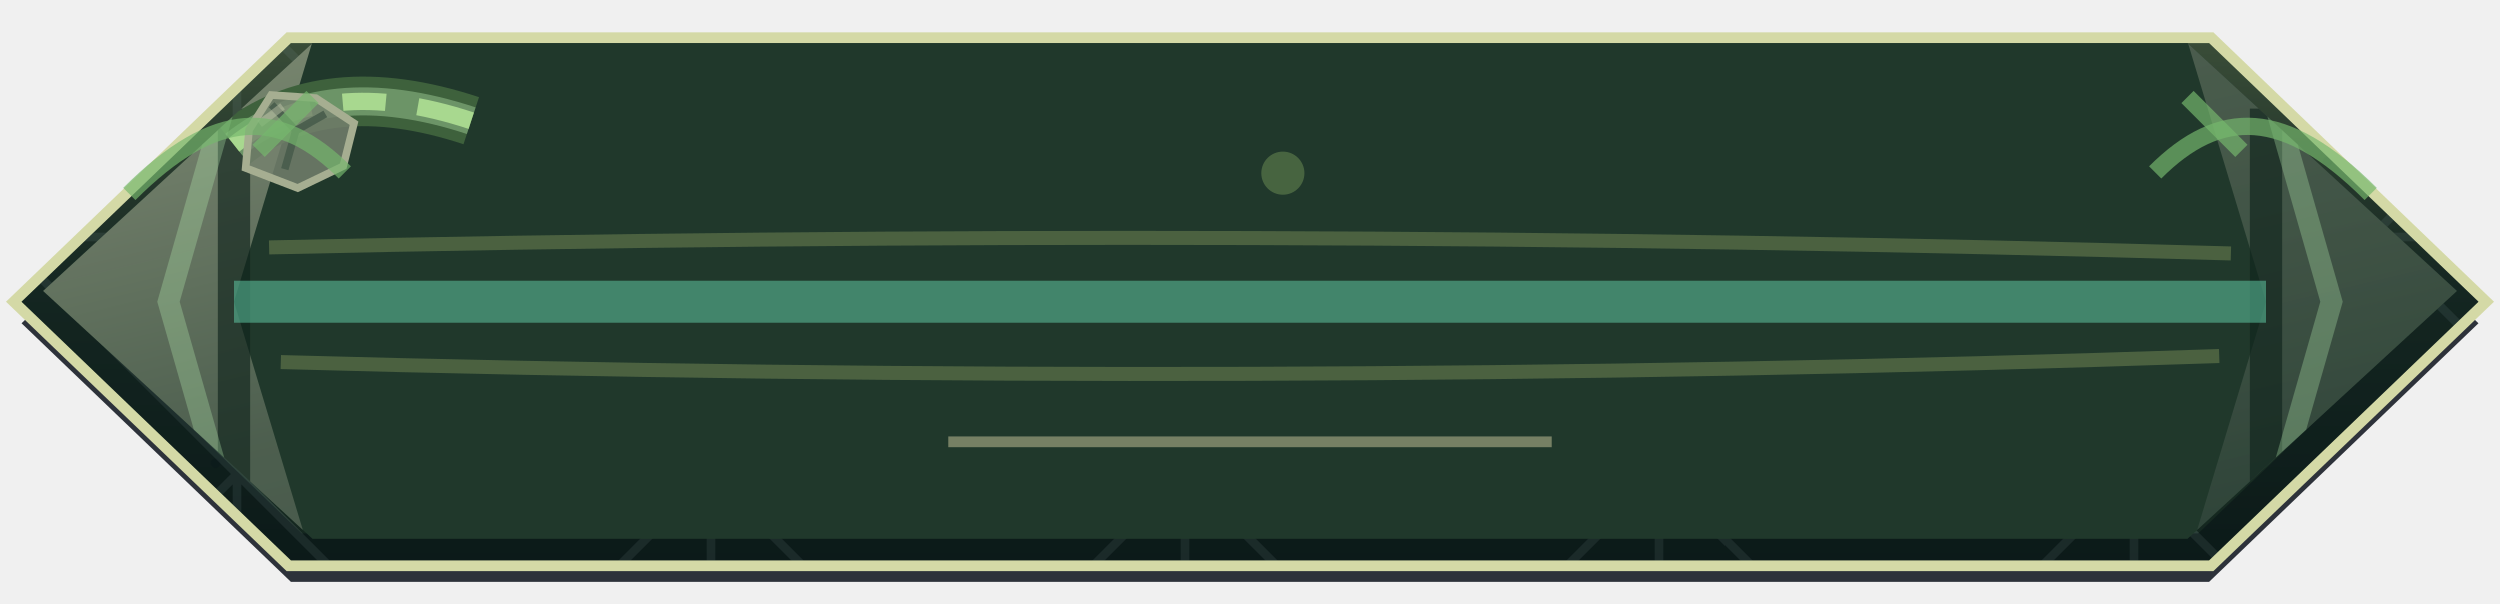
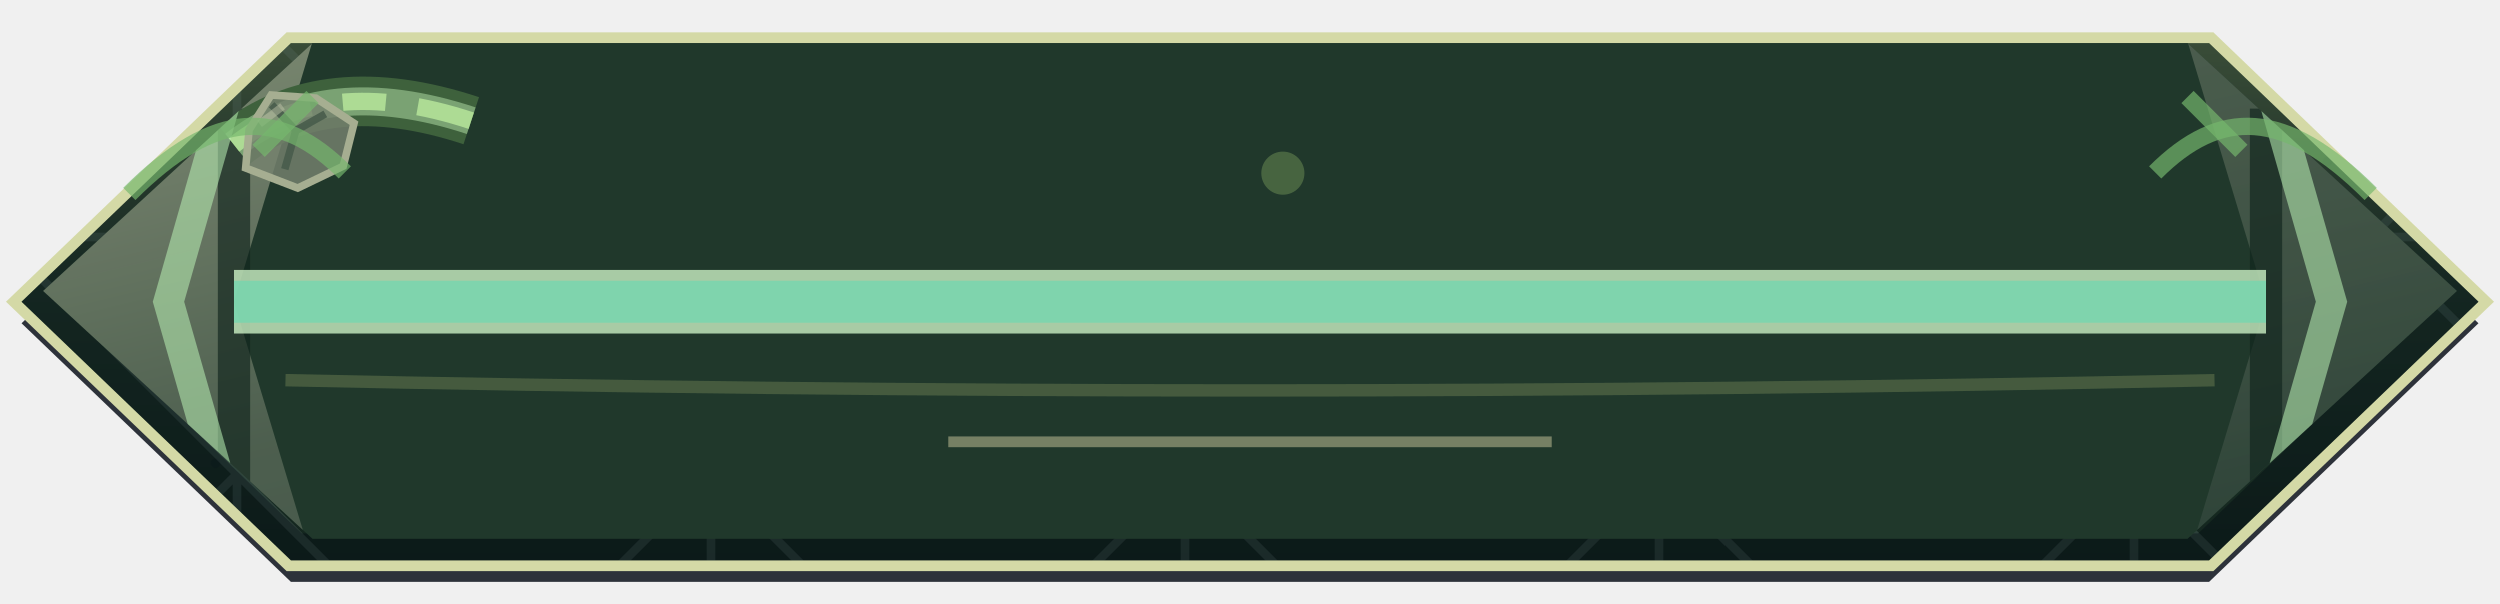
<svg xmlns="http://www.w3.org/2000/svg" width="464" height="112" viewBox="0 0 232 56" role="img" aria-label="M7 secondary-hex-button pressed" data-style="m11-enchanted-forest@0.1.0" data-geometry-shape="wide-hexagon" data-corner-radius="2" data-end-cap-depth="25">
  <defs>
    <linearGradient id="m11-secondary-hex-button-232x56-pressed-plate" x1="0" y1="0" x2="0" y2="1">
      <stop offset="0" stop-color="#5C7650" />
      <stop offset=".48" stop-color="#20382B" />
      <stop offset="1" stop-color="#13251E" />
    </linearGradient>
    <linearGradient id="m11-secondary-hex-button-232x56-pressed-primary" x1="0" y1="0" x2="0" y2="1">
      <stop offset="0" stop-color="#F1E8C8" />
      <stop offset=".45" stop-color="#66D9B2" />
      <stop offset="1" stop-color="#2A856F" />
    </linearGradient>
    <linearGradient id="m11-secondary-hex-button-232x56-pressed-energy" x1="0" y1="0" x2="1" y2="0">
      <stop offset="0" stop-color="#B8E0A5" stop-opacity="0" />
      <stop offset=".5" stop-color="#B8E0A5" stop-opacity=".86" />
      <stop offset="1" stop-color="#B8E0A5" stop-opacity="0" />
    </linearGradient>
    <pattern id="m11-secondary-hex-button-232x56-pressed-grain" width="28" height="28" patternUnits="userSpaceOnUse">
      <circle cx="5" cy="7" r=".6" fill="#FFFFFF" fill-opacity=".12" />
      <circle cx="20" cy="15" r=".45" fill="#061321" fill-opacity=".2" />
    </pattern>
    <pattern id="m11-secondary-hex-button-232x56-pressed-plate-pattern" width="44" height="44" patternUnits="userSpaceOnUse">
      <path d="M0 22H44M22 0V44M0 22L22 0 44 22 22 44Z" fill="none" stroke="#D8FBFF" stroke-opacity=".12" stroke-width=".8" />
    </pattern>
    <mask id="m11-secondary-hex-button-232x56-pressed-mask">
      <path d="M27 4H205L230 28L205 52H27L2 28Z" fill="white" />
    </mask>
  </defs>
  <g opacity="1">
    <g id="m11-secondary-hex-button-232x56-pressed-outer-shadow" data-layer="outer-shadow" transform="translate(0 2)">
      <path d="M27 4H205L230 28L205 52H27L2 28Z" fill="#020812" opacity=".82" />
    </g>
    <g id="m11-secondary-hex-button-232x56-pressed-connected-depth" data-layer="connected-depth" transform="translate(0 1)">
      <path d="M27 4H205L230 28L205 52H27L2 28Z" fill="#071522" opacity=".9" />
    </g>
    <g id="m11-secondary-hex-button-232x56-pressed-outer-frame" data-layer="outer-frame">
      <path d="M27 4H205L230 28L205 52H27L2 28Z" fill="#071421" stroke="#D4D9A6" stroke-width="2" stroke-linejoin="miter" />
    </g>
    <g id="m11-secondary-hex-button-232x56-pressed-inner-plate-fill" data-layer="inner-plate-fill">
      <path d="M27 4H205L230 28L205 52H27L2 28Z" fill="url(#m11-secondary-hex-button-232x56-pressed-plate)" />
    </g>
    <g id="m11-secondary-hex-button-232x56-pressed-surface-grain" data-layer="surface-grain" data-material-source="m8-ice-grain" mask="url(#m11-secondary-hex-button-232x56-pressed-mask)">
      <rect width="232" height="56" fill="url(#m11-secondary-hex-button-232x56-pressed-grain)" />
    </g>
    <g id="m11-secondary-hex-button-232x56-pressed-surface-pattern" data-layer="surface-pattern" data-material-source="m8-crystal-facet-pattern" mask="url(#m11-secondary-hex-button-232x56-pressed-mask)">
      <rect width="232" height="56" fill="url(#m11-secondary-hex-button-232x56-pressed-plate-pattern)" />
    </g>
    <g id="m11-secondary-hex-button-232x56-pressed-side-bevel-shade" data-layer="side-bevel-shade" mask="url(#m11-secondary-hex-button-232x56-pressed-mask)">
      <path d="M27 4H205L230 28L205 52H27L2 28Z" fill="none" stroke="#020812" stroke-opacity=".38" stroke-width="5" />
    </g>
    <g id="m11-secondary-hex-button-232x56-pressed-top-bevel-highlight" data-layer="top-bevel-highlight" mask="url(#m11-secondary-hex-button-232x56-pressed-mask)">
      <path d="M35 10H197" stroke="#FFFFFF" stroke-opacity=".55" stroke-width="3" stroke-linecap="square" />
    </g>
    <g id="m11-secondary-hex-button-232x56-pressed-cold-edge-accent" data-layer="cold-edge-accent" data-material-source="m8-cold-edge-accent" mask="url(#m11-secondary-hex-button-232x56-pressed-mask)">
      <rect x="25" y="8" width="182" height="8" fill="url(#m11-secondary-hex-button-232x56-pressed-energy)" />
    </g>
    <g id="m11-secondary-hex-button-232x56-pressed-ornament-decal" data-layer="ornament-decal" data-material-source="m7-ornament-marks" mask="url(#m11-secondary-hex-button-232x56-pressed-mask)">
      <path d="M33 43h16M183 43h16" stroke="#E6FCFF" stroke-opacity=".5" stroke-width="2" />
    </g>
    <g id="m11-secondary-hex-button-material-stack" data-layer="forest-material-stack" data-material-families="weathered-stone,dark-wood,moss-lichen">
      <path d="M29 4H203L228 27L203 50H29L4 27Z" fill="#20382B" />
    </g>
    <g id="m11-secondary-hex-button-integrated-material-regions" data-layer="forest-integrated-material-regions" data-integration="construction-profile-connected" data-variation-seed="51731" data-density-class="secondary-hex-button" data-cluster-budget="1" data-speckle-budget="1" data-ornament-budget="2" data-profile-stages="3" data-state-contract="contained-energy-compression" data-state="pressed">
      <defs>
        <linearGradient id="m11-secondary-hex-button-stone-construction-depth" x2="1" y2="1">
          <stop stop-color="#BAC0A1" stop-opacity=".76" />
          <stop offset=".42" stop-color="#697765" stop-opacity=".72" />
          <stop offset="1" stop-color="#263C33" stop-opacity=".92" />
        </linearGradient>
        <linearGradient id="m11-secondary-hex-button-wood-construction-depth" x2=".8" y2=".2">
          <stop stop-color="#172B21" />
          <stop offset=".45" stop-color="#4A5B3D" />
          <stop offset=".7" stop-color="#293C2C" />
          <stop offset="1" stop-color="#12251C" />
        </linearGradient>
      </defs>
      <clipPath id="m11-secondary-hex-button-construction-clip">
        <path d="M29 4H203L228 27L203 50H29L4 27Z" />
      </clipPath>
      <g clip-path="url(#m11-secondary-hex-button-construction-clip)">
-         <g data-layer="forest-wood-surface-region" data-material-family="wood" data-growth-vector="horizontal-action" data-construction-profile="growth-vector-body,tapered-relief,masked-termination">
+         <g data-layer="forest-wood-surface-region" data-material-family="wood" data-growth-vector="horizontal-action" data-construction-profile="growth-vector-body,single-recessed-relief,masked-termination">
          <path data-layer="forest-wood-growth-body" d="M21.715 28H210.285" stroke="url(#m11-secondary-hex-button-wood-construction-depth)" stroke-width="34.7" stroke-linecap="round" />
-           <path data-layer="forest-wood-relief-bands" d="M24.972 22.96Q116 20.943 207.028 23.52M26.058 33.6Q116 36.063 205.942 33.04" fill="none" stroke="#8A9C61" stroke-width="1.3" stroke-opacity="0.41" />
+           <path data-layer="forest-wood-relief-bands" data-band-count="1" d="M26.493 35.28Q116 37.183 205.507 35.28" fill="none" stroke="#8A9C61" stroke-width="1.15" stroke-opacity="0.35" />
        </g>
        <g data-layer="forest-stone-surface-region" data-material-family="stone" data-construction-profile="structural-end-plate,contact-occlusion,light-facing-bevel">
          <path d="M0 0H30.16L21.715 28 30.16 56H0ZM232 0H201.84L210.285 28 201.84 56H232Z" fill="url(#m11-secondary-hex-button-stone-construction-depth)" fill-opacity="0.86" />
          <path data-layer="forest-stone-contact-occlusion" d="M21.715 10.08V45.92M210.285 10.08V45.92" stroke="#10241C" stroke-width="3" stroke-opacity=".65" />
          <path data-layer="forest-stone-light-facing-bevel" d="M0 1H30.16M201.84 1H232" stroke="#D9D9B2" stroke-width="1.5" stroke-opacity="0.32" />
        </g>
        <g data-layer="forest-moss-surface-region" data-material-family="moss" data-substrate="stone-wood-end-seam" data-construction-profile="anchored-substrate,irregular-transition,receiver-tint">
          <path data-layer="forest-moss-substrate" d="M21.715 13.44Q30.16 6.72 43.732 11.2" fill="none" stroke="#3E613C" stroke-width="4.6" />
          <path data-layer="forest-moss-coverage-transition" d="M21.715 13.44Q30.16 6.72 43.732 11.2" fill="none" stroke="#9AC979" stroke-width="1.6" stroke-dasharray="8 3 4 3" />
        </g>
-         <g data-layer="forest-living-light-surface-response" data-material-family="living-light" data-light-response="state-bound-material-receivers" data-receiver-opacity="0.48" data-edge-opacity="0.3">
-           <path data-layer="forest-wood-light-receiver" d="M21.715 28H210.285" fill="none" stroke="#66D9B2" stroke-width="3.9" stroke-opacity="0.48" />
-           <path data-layer="forest-edge-light-receiver" d="M21.715 6.72L15.635 28 21.715 49.28M210.285 6.72L216.365 28 210.285 49.28" fill="none" stroke="#B8F0B2" stroke-width="2" stroke-opacity="0.3" />
-           <path data-layer="forest-moss-light-receiver" d="M21.715 13.44Q30.16 6.72 43.732 11.2" fill="none" stroke="#C4F3B7" stroke-width="2.6" stroke-opacity="0.35" />
+         <g data-layer="forest-living-light-surface-response" data-material-family="living-light" data-light-response="state-bound-material-receivers" data-receiver-opacity="0.62" data-edge-opacity="0.56">
+           <path data-layer="forest-state-receiver-pulse" data-state-response="pressed" d="M21.715 28H210.285" fill="none" stroke="#D8FFD0" stroke-width="5.9" stroke-opacity="0.74" />
+           <path data-layer="forest-wood-light-receiver" d="M21.715 28H210.285" fill="none" stroke="#66D9B2" stroke-width="3.9" stroke-opacity="0.62" />
+           <path data-layer="forest-edge-light-receiver" d="M21.715 6.72L15.635 28 21.715 49.28M210.285 6.72L216.365 28 210.285 49.28" fill="none" stroke="#B8F0B2" stroke-width="2.8" stroke-opacity="0.56" />
+           <path data-layer="forest-moss-light-receiver" d="M21.715 13.44Q30.16 6.72 43.732 11.2" fill="none" stroke="#C4F3B7" stroke-width="2.6" stroke-opacity="0.45" />
        </g>
      </g>
    </g>
    <g id="m11-secondary-hex-button-authored-material-clusters" data-layer="forest-authored-material-clusters" data-material-families="stone,wood,moss" data-variation-seed="51731" data-cluster-count="1" data-cluster-scale="component" data-placement="construction-anchor-budgeted">
      <clipPath id="m11-secondary-hex-button-cluster-clip">
        <path d="M29 4H203L228 27L203 50H29L4 27Z" />
      </clipPath>
      <g clip-path="url(#m11-secondary-hex-button-cluster-clip)">
        <g data-layer="forest-authored-cluster" data-cluster-kind="stone-chip" transform="translate(28.0 13.0) rotate(-3)">
          <g data-layer="forest-stone-chip-cluster" data-material-family="stone" transform="scale(1.006)">
            <path d="M-4.8-1.2l2.2-3.1 4.1.5 3.4 2.5-1.2 3.9-4.3 1.8-4.7-2.1Z" fill="#75816E" fill-opacity=".82" stroke="#A6AE91" stroke-width="0.70" />
            <path d="M-2.6-3.4l2.1 2.5 2.8-1.4M-.5-.9l-1.2 3.5" fill="none" stroke="#495C4C" stroke-width="0.70" stroke-opacity=".9" />
            <path d="M-3.8-1.7l2.2-1.5" stroke="#C0C5A9" stroke-width="0.70" stroke-opacity=".48" />
          </g>
        </g>
      </g>
    </g>
    <g id="m11-secondary-hex-button-moss-variation" data-layer="forest-variation" data-variation-seed="51731" data-variation-baseline="false" data-speckle-count="1" fill="#A6CC72" fill-opacity=".3">
      <circle cx="119.05" cy="16.07" r="2.0" />
    </g>
    <g id="m11-secondary-hex-button-leaf-vine-ornament" data-layer="forest-ornament" data-ornament="leaf-vine" data-ornament-count="2" fill="none" stroke="#76B86D" stroke-opacity=".68" stroke-width="1.6">
      <path d="M12 18c8-8 14-8 20-2M220 18c-8-8-14-8-20-2" />
      <path d="M24 14l5-5M208 14l-5-5" />
    </g>
    <g id="m11-secondary-hex-button-parchment-typography" data-layer="forest-typography" data-typography-preset="m11-parchment-sage-action" data-semantic-text="required">
      <path d="M88 41h56" stroke="#EDE3B4" stroke-opacity=".42" />
    </g>
    <g id="m11-enchanted-forest-secondary-hex-button-content" data-layer="content" data-slot="editable-secondary-hex-button-content" data-safe-x="39" data-safe-y="10" data-safe-width="154" data-safe-height="38" />
  </g>
</svg>
